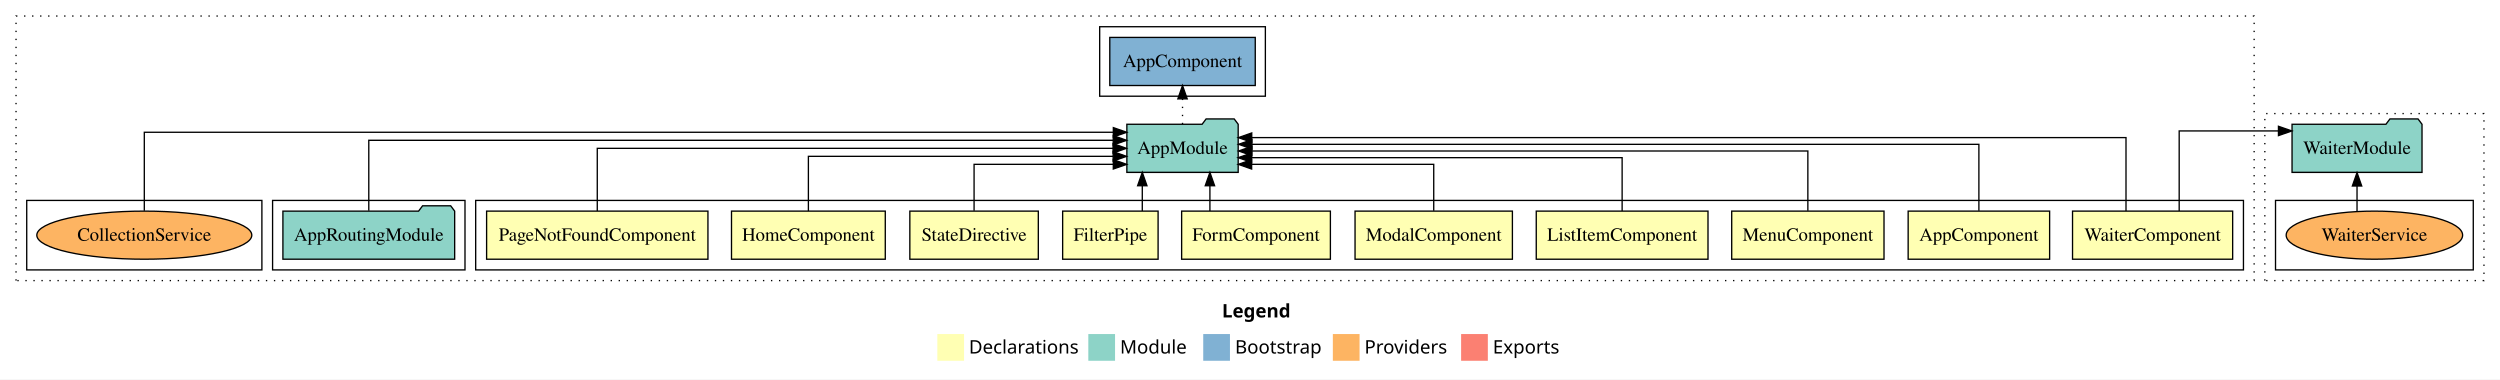
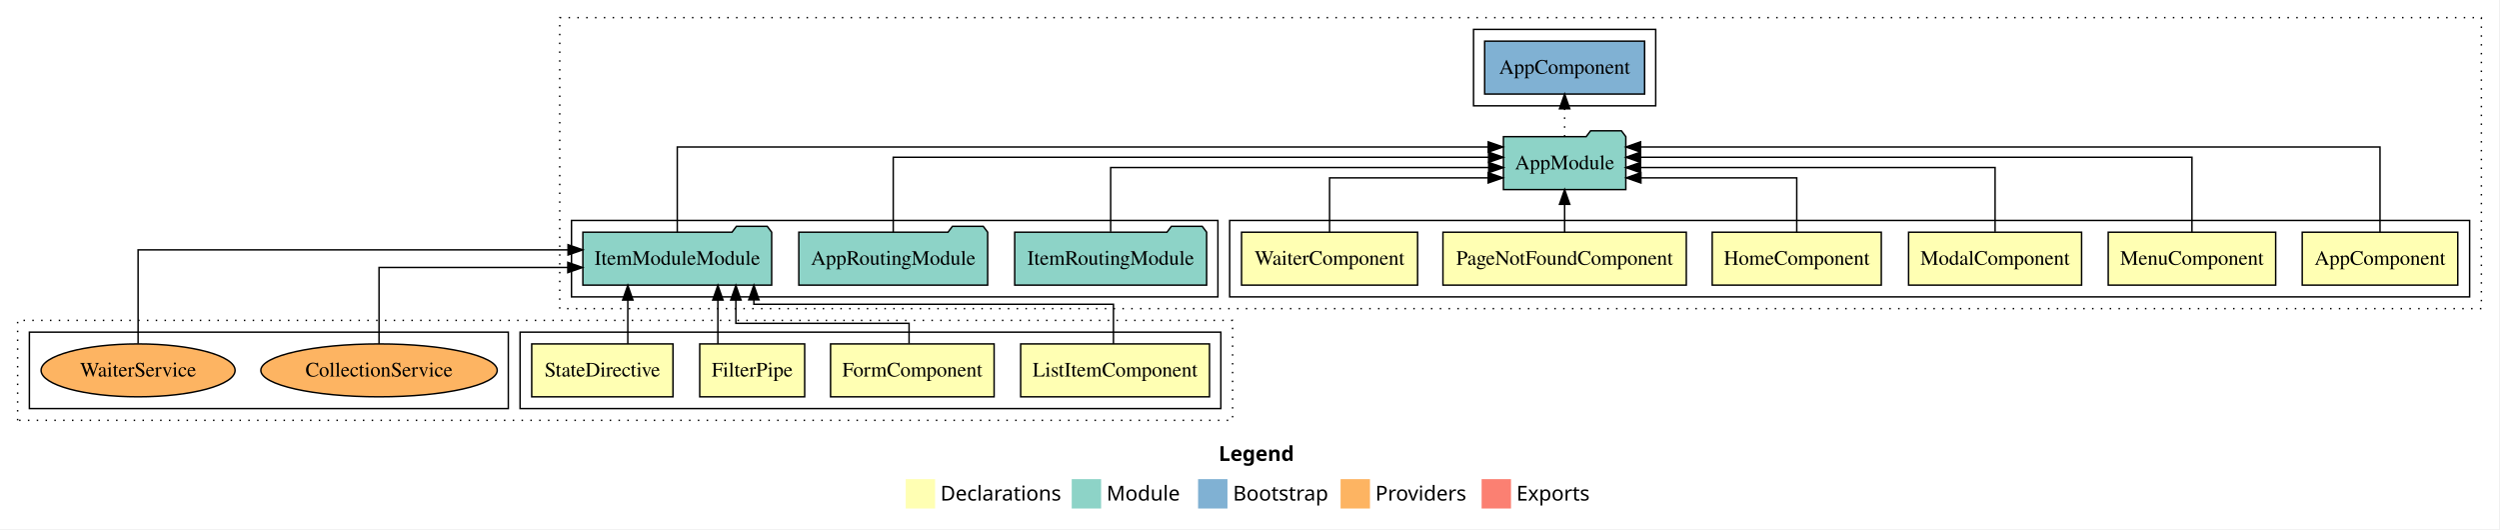
- <svg xmlns="http://www.w3.org/2000/svg" width="1871pt" height="284pt" viewBox="0.00 0.00 1871.00 284.00">
-   <g id="graph0" class="graph" transform="scale(1 1) rotate(0) translate(4 280)">
-     <polygon fill="#ffffff" stroke="transparent" points="-4,4 -4,-280 1867,-280 1867,4 -4,4" />
-     <text text-anchor="start" x="910.509" y="-42.4" font-family="sans-serif" font-weight="bold" font-size="14.00" fill="#000000">Legend</text>
-     <polygon fill="#ffffb3" stroke="transparent" points="697.5,-10 697.5,-30 717.5,-30 717.5,-10 697.5,-10" />
-     <text text-anchor="start" x="721.129" y="-15.4" font-family="sans-serif" font-size="14.00" fill="#000000">  Declarations</text>
-     <polygon fill="#8dd3c7" stroke="transparent" points="810.5,-10 810.5,-30 830.5,-30 830.5,-10 810.5,-10" />
-     <text text-anchor="start" x="834.225" y="-15.4" font-family="sans-serif" font-size="14.00" fill="#000000">  Module</text>
-     <polygon fill="#80b1d3" stroke="transparent" points="896.5,-10 896.5,-30 916.5,-30 916.5,-10 896.5,-10" />
-     <text text-anchor="start" x="920.281" y="-15.4" font-family="sans-serif" font-size="14.00" fill="#000000">  Bootstrap</text>
-     <polygon fill="#fdb462" stroke="transparent" points="993.5,-10 993.5,-30 1013.5,-30 1013.5,-10 993.5,-10" />
-     <text text-anchor="start" x="1017.173" y="-15.4" font-family="sans-serif" font-size="14.00" fill="#000000">  Providers</text>
-     <polygon fill="#fb8072" stroke="transparent" points="1089.5,-10 1089.5,-30 1109.5,-30 1109.5,-10 1089.5,-10" />
-     <text text-anchor="start" x="1113.226" y="-15.4" font-family="sans-serif" font-size="14.00" fill="#000000">  Exports</text>
+ <svg xmlns="http://www.w3.org/2000/svg" width="1701pt" height="360pt" viewBox="0.00 0.00 1701.00 360.00">
+   <g id="graph0" class="graph" transform="scale(1 1) rotate(0) translate(4 356)">
+     <polygon fill="#ffffff" stroke="transparent" points="-4,4 -4,-356 1697,-356 1697,4 -4,4" />
+     <text text-anchor="start" x="825.509" y="-42.4" font-family="sans-serif" font-weight="bold" font-size="14.00" fill="#000000">Legend</text>
+     <polygon fill="#ffffb3" stroke="transparent" points="612.5,-10 612.5,-30 632.5,-30 632.5,-10 612.5,-10" />
+     <text text-anchor="start" x="636.129" y="-15.4" font-family="sans-serif" font-size="14.00" fill="#000000">  Declarations</text>
+     <polygon fill="#8dd3c7" stroke="transparent" points="725.5,-10 725.5,-30 745.5,-30 745.5,-10 725.5,-10" />
+     <text text-anchor="start" x="749.225" y="-15.4" font-family="sans-serif" font-size="14.00" fill="#000000">  Module</text>
+     <polygon fill="#80b1d3" stroke="transparent" points="811.5,-10 811.5,-30 831.5,-30 831.5,-10 811.5,-10" />
+     <text text-anchor="start" x="835.281" y="-15.4" font-family="sans-serif" font-size="14.00" fill="#000000">  Bootstrap</text>
+     <polygon fill="#fdb462" stroke="transparent" points="908.5,-10 908.5,-30 928.5,-30 928.5,-10 908.5,-10" />
+     <text text-anchor="start" x="932.173" y="-15.4" font-family="sans-serif" font-size="14.00" fill="#000000">  Providers</text>
+     <polygon fill="#fb8072" stroke="transparent" points="1004.5,-10 1004.5,-30 1024.5,-30 1024.5,-10 1004.5,-10" />
+     <text text-anchor="start" x="1028.226" y="-15.4" font-family="sans-serif" font-size="14.00" fill="#000000">  Exports</text>
    <g id="clust1" class="cluster">
-       <polygon fill="none" stroke="#000000" stroke-dasharray="1,5" points="8,-70 8,-268 1683,-268 1683,-70 8,-70" />
+       <polygon fill="none" stroke="#000000" stroke-dasharray="1,5" points="377,-146 377,-344 1685,-344 1685,-146 377,-146" />
    </g>
    <g id="clust2" class="cluster">
-       <polygon fill="none" stroke="#000000" points="352,-78 352,-130 1675,-130 1675,-78 352,-78" />
+       <polygon fill="none" stroke="#000000" points="833,-154 833,-206 1677,-206 1677,-154 833,-154" />
    </g>
-     <g id="clust13" class="cluster">
-       <polygon fill="none" stroke="#000000" points="200,-78 200,-130 344,-130 344,-78 200,-78" />
+     <g id="clust9" class="cluster">
+       <polygon fill="none" stroke="#000000" points="385,-154 385,-206 825,-206 825,-154 385,-154" />
    </g>
-     <g id="clust15" class="cluster">
-       <polygon fill="none" stroke="#000000" points="819,-208 819,-260 943,-260 943,-208 819,-208" />
+     <g id="clust11" class="cluster">
+       <polygon fill="none" stroke="#000000" points="999,-284 999,-336 1123,-336 1123,-284 999,-284" />
    </g>
-     <g id="clust16" class="cluster">
-       <polygon fill="none" stroke="#000000" points="16,-78 16,-130 192,-130 192,-78 16,-78" />
+     <g id="clust19" class="cluster">
+       <polygon fill="none" stroke="#000000" stroke-dasharray="1,5" points="8,-70 8,-138 835,-138 835,-70 8,-70" />
    </g>
-     <g id="clust23" class="cluster">
-       <polygon fill="none" stroke="#000000" stroke-dasharray="1,5" points="1691,-70 1691,-195 1855,-195 1855,-70 1691,-70" />
+     <g id="clust20" class="cluster">
+       <polygon fill="none" stroke="#000000" points="350,-78 350,-130 827,-130 827,-78 350,-78" />
    </g>
-     <g id="clust29" class="cluster">
-       <polygon fill="none" stroke="#000000" points="1699,-78 1699,-130 1847,-130 1847,-78 1699,-78" />
+     <g id="clust28" class="cluster">
+       <polygon fill="none" stroke="#000000" points="16,-78 16,-130 342,-130 342,-78 16,-78" />
    </g>
    <g id="node1" class="node">
-       <polygon fill="#ffffb3" stroke="#000000" points="1529.94,-122 1424.06,-122 1424.06,-86 1529.94,-86 1529.94,-122" />
-       <text text-anchor="middle" x="1477" y="-99.8" font-family="Times,serif" font-size="14.00" fill="#000000">AppComponent</text>
+       <polygon fill="#ffffb3" stroke="#000000" points="1668.94,-198 1563.06,-198 1563.06,-162 1668.94,-162 1668.94,-198" />
+       <text text-anchor="middle" x="1616" y="-175.8" font-family="Times,serif" font-size="14.00" fill="#000000">AppComponent</text>
+     </g>
+     <g id="node7" class="node">
+       <polygon fill="#8dd3c7" stroke="#000000" points="1102.657,-263 1099.657,-267 1078.657,-267 1075.657,-263 1019.343,-263 1019.343,-227 1102.657,-227 1102.657,-263" />
+       <text text-anchor="middle" x="1061" y="-240.8" font-family="Times,serif" font-size="14.00" fill="#000000">AppModule</text>
+     </g>
+     <g id="edge1" class="edge">
+       <path fill="none" stroke="#000000" d="M1616,-198.011C1616,-220.485 1616,-256 1616,-256 1616,-256 1112.715,-256 1112.715,-256" />
+       <polygon fill="#000000" stroke="#000000" points="1112.715,-252.5 1102.715,-256 1112.715,-259.5 1112.715,-252.5" />
+     </g>
+     <g id="node2" class="node">
+       <polygon fill="#ffffb3" stroke="#000000" points="1544.992,-198 1431.008,-198 1431.008,-162 1544.992,-162 1544.992,-198" />
+       <text text-anchor="middle" x="1488" y="-175.8" font-family="Times,serif" font-size="14.00" fill="#000000">MenuComponent</text>
+     </g>
+     <g id="edge2" class="edge">
+       <path fill="none" stroke="#000000" d="M1488,-198.129C1488,-218.572 1488,-249 1488,-249 1488,-249 1112.72,-249 1112.72,-249" />
+       <polygon fill="#000000" stroke="#000000" points="1112.72,-245.5 1102.72,-249 1112.72,-252.5 1112.72,-245.5" />
+     </g>
+     <g id="node3" class="node">
+       <polygon fill="#ffffb3" stroke="#000000" points="1412.882,-198 1295.118,-198 1295.118,-162 1412.882,-162 1412.882,-198" />
+       <text text-anchor="middle" x="1354" y="-175.8" font-family="Times,serif" font-size="14.00" fill="#000000">ModalComponent</text>
+     </g>
+     <g id="edge3" class="edge">
+       <path fill="none" stroke="#000000" d="M1354,-198.267C1354,-216.555 1354,-242 1354,-242 1354,-242 1112.669,-242 1112.669,-242" />
+       <polygon fill="#000000" stroke="#000000" points="1112.669,-238.5 1102.669,-242 1112.669,-245.5 1112.669,-238.5" />
+     </g>
+     <g id="node4" class="node">
+       <polygon fill="#ffffb3" stroke="#000000" points="1276.545,-198 1161.455,-198 1161.455,-162 1276.545,-162 1276.545,-198" />
+       <text text-anchor="middle" x="1219" y="-175.8" font-family="Times,serif" font-size="14.00" fill="#000000">HomeComponent</text>
+     </g>
+     <g id="edge4" class="edge">
+       <path fill="none" stroke="#000000" d="M1219,-198.009C1219,-214.049 1219,-235 1219,-235 1219,-235 1112.926,-235 1112.926,-235" />
+       <polygon fill="#000000" stroke="#000000" points="1112.926,-231.5 1102.926,-235 1112.926,-238.5 1112.926,-231.5" />
+     </g>
+     <g id="node5" class="node">
+       <polygon fill="#ffffb3" stroke="#000000" points="1143.824,-198 978.176,-198 978.176,-162 1143.824,-162 1143.824,-198" />
+       <text text-anchor="middle" x="1061" y="-175.8" font-family="Times,serif" font-size="14.00" fill="#000000">PageNotFoundComponent</text>
+     </g>
+     <g id="edge5" class="edge">
+       <path fill="none" stroke="#000000" d="M1061,-198.106C1061,-198.106 1061,-216.991 1061,-216.991" />
+       <polygon fill="#000000" stroke="#000000" points="1057.5,-216.991 1061,-226.991 1064.5,-216.991 1057.5,-216.991" />
+     </g>
+     <g id="node6" class="node">
+       <polygon fill="#ffffb3" stroke="#000000" points="960.919,-198 841.081,-198 841.081,-162 960.919,-162 960.919,-198" />
+       <text text-anchor="middle" x="901" y="-175.8" font-family="Times,serif" font-size="14.00" fill="#000000">WaiterComponent</text>
+     </g>
+     <g id="edge6" class="edge">
+       <path fill="none" stroke="#000000" d="M901,-198.009C901,-214.049 901,-235 901,-235 901,-235 1008.962,-235 1008.962,-235" />
+       <polygon fill="#000000" stroke="#000000" points="1008.962,-238.5 1018.962,-235 1008.962,-231.5 1008.962,-238.5" />
    </g>
    <g id="node11" class="node">
-       <polygon fill="#8dd3c7" stroke="#000000" points="922.657,-187 919.657,-191 898.657,-191 895.657,-187 839.343,-187 839.343,-151 922.657,-151 922.657,-187" />
-       <text text-anchor="middle" x="881" y="-164.8" font-family="Times,serif" font-size="14.00" fill="#000000">AppModule</text>
+       <polygon fill="#80b1d3" stroke="#000000" points="1115.439,-328 1006.561,-328 1006.561,-292 1115.439,-292 1115.439,-328" />
+       <text text-anchor="middle" x="1061" y="-305.8" font-family="Times,serif" font-size="14.00" fill="#000000">AppComponent </text>
    </g>
-     <g id="edge1" class="edge">
-       <path fill="none" stroke="#000000" d="M1477,-122.223C1477,-142.365 1477,-172 1477,-172 1477,-172 932.91,-172 932.91,-172" />
-       <polygon fill="#000000" stroke="#000000" points="932.91,-168.5 922.91,-172 932.909,-175.5 932.91,-168.5" />
+     <g id="edge10" class="edge">
+       <path fill="none" stroke="#000000" stroke-dasharray="1,5" d="M1061,-263.106C1061,-263.106 1061,-281.991 1061,-281.991" />
+       <polygon fill="#000000" stroke="#000000" points="1057.5,-281.991 1061,-291.991 1064.5,-281.991 1057.5,-281.991" />
    </g>
-     <g id="node2" class="node">
-       <polygon fill="#ffffb3" stroke="#000000" points="1405.992,-122 1292.008,-122 1292.008,-86 1405.992,-86 1405.992,-122" />
-       <text text-anchor="middle" x="1349" y="-99.8" font-family="Times,serif" font-size="14.00" fill="#000000">MenuComponent</text>
-     </g>
-     <g id="edge2" class="edge">
-       <path fill="none" stroke="#000000" d="M1349,-122.222C1349,-140.828 1349,-167 1349,-167 1349,-167 932.944,-167 932.944,-167" />
-       <polygon fill="#000000" stroke="#000000" points="932.944,-163.5 922.944,-167 932.944,-170.5 932.944,-163.5" />
-     </g>
-     <g id="node3" class="node">
-       <polygon fill="#ffffb3" stroke="#000000" points="1274.267,-122 1145.733,-122 1145.733,-86 1274.267,-86 1274.267,-122" />
-       <text text-anchor="middle" x="1210" y="-99.8" font-family="Times,serif" font-size="14.00" fill="#000000">ListItemComponent</text>
-     </g>
-     <g id="edge3" class="edge">
-       <path fill="none" stroke="#000000" d="M1210,-122.034C1210,-139.06 1210,-162 1210,-162 1210,-162 932.668,-162 932.668,-162" />
-       <polygon fill="#000000" stroke="#000000" points="932.668,-158.5 922.668,-162 932.668,-165.5 932.668,-158.5" />
-     </g>
-     <g id="node4" class="node">
-       <polygon fill="#ffffb3" stroke="#000000" points="1127.882,-122 1010.118,-122 1010.118,-86 1127.882,-86 1127.882,-122" />
-       <text text-anchor="middle" x="1069" y="-99.8" font-family="Times,serif" font-size="14.00" fill="#000000">ModalComponent</text>
-     </g>
-     <g id="edge4" class="edge">
-       <path fill="none" stroke="#000000" d="M1069,-122.24C1069,-137.571 1069,-157 1069,-157 1069,-157 932.723,-157 932.723,-157" />
-       <polygon fill="#000000" stroke="#000000" points="932.723,-153.5 922.723,-157 932.723,-160.5 932.723,-153.5" />
-     </g>
-     <g id="node5" class="node">
-       <polygon fill="#ffffb3" stroke="#000000" points="991.667,-122 880.333,-122 880.333,-86 991.667,-86 991.667,-122" />
-       <text text-anchor="middle" x="936" y="-99.8" font-family="Times,serif" font-size="14.00" fill="#000000">FormComponent</text>
-     </g>
-     <g id="edge5" class="edge">
-       <path fill="none" stroke="#000000" d="M901.498,-122.106C901.498,-122.106 901.498,-140.991 901.498,-140.991" />
-       <polygon fill="#000000" stroke="#000000" points="897.998,-140.991 901.498,-150.991 904.998,-140.991 897.998,-140.991" />
-     </g>
-     <g id="node6" class="node">
-       <polygon fill="#ffffb3" stroke="#000000" points="862.718,-122 791.282,-122 791.282,-86 862.718,-86 862.718,-122" />
-       <text text-anchor="middle" x="827" y="-99.8" font-family="Times,serif" font-size="14.00" fill="#000000">FilterPipe</text>
-     </g>
-     <g id="edge6" class="edge">
-       <path fill="none" stroke="#000000" d="M850.89,-122.106C850.89,-122.106 850.89,-140.991 850.89,-140.991" />
-       <polygon fill="#000000" stroke="#000000" points="847.39,-140.991 850.89,-150.991 854.39,-140.991 847.39,-140.991" />
-     </g>
-     <g id="node7" class="node">
-       <polygon fill="#ffffb3" stroke="#000000" points="773.076,-122 676.924,-122 676.924,-86 773.076,-86 773.076,-122" />
-       <text text-anchor="middle" x="725" y="-99.8" font-family="Times,serif" font-size="14.00" fill="#000000">StateDirective</text>
+     <g id="node8" class="node">
+       <polygon fill="#8dd3c7" stroke="#000000" points="817.324,-198 814.324,-202 793.324,-202 790.324,-198 686.676,-198 686.676,-162 817.324,-162 817.324,-198" />
+       <text text-anchor="middle" x="752" y="-175.8" font-family="Times,serif" font-size="14.00" fill="#000000">ItemRoutingModule</text>
    </g>
    <g id="edge7" class="edge">
-       <path fill="none" stroke="#000000" d="M725,-122.24C725,-137.571 725,-157 725,-157 725,-157 829.195,-157 829.195,-157" />
-       <polygon fill="#000000" stroke="#000000" points="829.195,-160.5 839.195,-157 829.195,-153.5 829.195,-160.5" />
+       <path fill="none" stroke="#000000" d="M752,-198.267C752,-216.555 752,-242 752,-242 752,-242 1009.327,-242 1009.327,-242" />
+       <polygon fill="#000000" stroke="#000000" points="1009.327,-245.5 1019.327,-242 1009.327,-238.5 1009.327,-245.5" />
    </g>
-     <g id="node8" class="node">
-       <polygon fill="#ffffb3" stroke="#000000" points="658.545,-122 543.455,-122 543.455,-86 658.545,-86 658.545,-122" />
-       <text text-anchor="middle" x="601" y="-99.8" font-family="Times,serif" font-size="14.00" fill="#000000">HomeComponent</text>
+     <g id="node9" class="node">
+       <polygon fill="#8dd3c7" stroke="#000000" points="668.274,-198 665.274,-202 644.274,-202 641.274,-198 539.726,-198 539.726,-162 668.274,-162 668.274,-198" />
+       <text text-anchor="middle" x="604" y="-175.8" font-family="Times,serif" font-size="14.00" fill="#000000">AppRoutingModule</text>
    </g>
    <g id="edge8" class="edge">
-       <path fill="none" stroke="#000000" d="M601,-122.022C601,-139.373 601,-163 601,-163 601,-163 829.081,-163 829.081,-163" />
-       <polygon fill="#000000" stroke="#000000" points="829.081,-166.5 839.081,-163 829.081,-159.5 829.081,-166.5" />
+       <path fill="none" stroke="#000000" d="M604,-198.129C604,-218.572 604,-249 604,-249 604,-249 1009.233,-249 1009.233,-249" />
+       <polygon fill="#000000" stroke="#000000" points="1009.233,-252.5 1019.233,-249 1009.233,-245.5 1009.233,-252.5" />
    </g>
-     <g id="node9" class="node">
-       <polygon fill="#ffffb3" stroke="#000000" points="525.824,-122 360.176,-122 360.176,-86 525.824,-86 525.824,-122" />
-       <text text-anchor="middle" x="443" y="-99.8" font-family="Times,serif" font-size="14.00" fill="#000000">PageNotFoundComponent</text>
+     <g id="node10" class="node">
+       <polygon fill="#8dd3c7" stroke="#000000" points="521.256,-198 518.256,-202 497.256,-202 494.256,-198 392.744,-198 392.744,-162 521.256,-162 521.256,-198" />
+       <text text-anchor="middle" x="457" y="-175.8" font-family="Times,serif" font-size="14.00" fill="#000000">ItemModuleModule</text>
    </g>
    <g id="edge9" class="edge">
-       <path fill="none" stroke="#000000" d="M443,-122.106C443,-141.339 443,-169 443,-169 443,-169 829.003,-169 829.003,-169" />
-       <polygon fill="#000000" stroke="#000000" points="829.003,-172.5 839.003,-169 829.003,-165.5 829.003,-172.5" />
+       <path fill="none" stroke="#000000" d="M457,-198.011C457,-220.485 457,-256 457,-256 457,-256 1009.007,-256 1009.007,-256" />
+       <polygon fill="#000000" stroke="#000000" points="1009.008,-259.5 1019.007,-256 1009.007,-252.5 1009.008,-259.5" />
    </g>
-     <g id="node10" class="node">
-       <polygon fill="#ffffb3" stroke="#000000" points="1666.919,-122 1547.081,-122 1547.081,-86 1666.919,-86 1666.919,-122" />
-       <text text-anchor="middle" x="1607" y="-99.8" font-family="Times,serif" font-size="14.00" fill="#000000">WaiterComponent</text>
+     <g id="node12" class="node">
+       <polygon fill="#ffffb3" stroke="#000000" points="819.267,-122 690.733,-122 690.733,-86 819.267,-86 819.267,-122" />
+       <text text-anchor="middle" x="755" y="-99.8" font-family="Times,serif" font-size="14.00" fill="#000000">ListItemComponent</text>
    </g>
-     <g id="edge10" class="edge">
-       <path fill="none" stroke="#000000" d="M1587.097,-122.045C1587.097,-143.662 1587.097,-177 1587.097,-177 1587.097,-177 932.794,-177 932.794,-177" />
-       <polygon fill="#000000" stroke="#000000" points="932.794,-173.5 922.794,-177 932.794,-180.5 932.794,-173.5" />
+     <g id="edge11" class="edge">
+       <path fill="none" stroke="#000000" d="M753.889,-122.044C753.889,-134.563 753.889,-149 753.889,-149 753.889,-149 509.131,-149 509.131,-149 509.131,-149 509.131,-151.967 509.131,-151.967" />
+       <polygon fill="#000000" stroke="#000000" points="505.631,-151.967 509.131,-161.967 512.631,-151.967 505.631,-151.967" />
+     </g>
+     <g id="node13" class="node">
+       <polygon fill="#ffffb3" stroke="#000000" points="672.667,-122 561.333,-122 561.333,-86 672.667,-86 672.667,-122" />
+       <text text-anchor="middle" x="617" y="-99.8" font-family="Times,serif" font-size="14.00" fill="#000000">FormComponent</text>
+     </g>
+     <g id="edge12" class="edge">
+       <path fill="none" stroke="#000000" d="M614.777,-122.243C614.777,-129.43 614.777,-136 614.777,-136 614.777,-136 496.885,-136 496.885,-136 496.885,-136 496.885,-151.85 496.885,-151.85" />
+       <polygon fill="#000000" stroke="#000000" points="493.385,-151.849 496.885,-161.85 500.385,-151.85 493.385,-151.849" />
+     </g>
+     <g id="node14" class="node">
+       <polygon fill="#ffffb3" stroke="#000000" points="543.718,-122 472.282,-122 472.282,-86 543.718,-86 543.718,-122" />
+       <text text-anchor="middle" x="508" y="-99.8" font-family="Times,serif" font-size="14.00" fill="#000000">FilterPipe</text>
+     </g>
+     <g id="edge13" class="edge">
+       <path fill="none" stroke="#000000" d="M484.638,-122.011C484.638,-122.011 484.638,-151.855 484.638,-151.855" />
+       <polygon fill="#000000" stroke="#000000" points="481.138,-151.855 484.638,-161.855 488.138,-151.855 481.138,-151.855" />
    </g>
    <g id="node15" class="node">
-       <polygon fill="#8dd3c7" stroke="#000000" points="1808.636,-187 1805.636,-191 1784.636,-191 1781.636,-187 1711.364,-187 1711.364,-151 1808.636,-151 1808.636,-187" />
-       <text text-anchor="middle" x="1760" y="-164.8" font-family="Times,serif" font-size="14.00" fill="#000000">WaiterModule</text>
+       <polygon fill="#ffffb3" stroke="#000000" points="454.076,-122 357.924,-122 357.924,-86 454.076,-86 454.076,-122" />
+       <text text-anchor="middle" x="406" y="-99.8" font-family="Times,serif" font-size="14.00" fill="#000000">StateDirective</text>
    </g>
    <g id="edge14" class="edge">
-       <path fill="none" stroke="#000000" d="M1626.903,-122.091C1626.903,-145.133 1626.903,-182 1626.903,-182 1626.903,-182 1701.195,-182 1701.195,-182" />
-       <polygon fill="#000000" stroke="#000000" points="1701.195,-185.5 1711.195,-182 1701.195,-178.5 1701.195,-185.5" />
-     </g>
-     <g id="node13" class="node">
-       <polygon fill="#80b1d3" stroke="#000000" points="935.439,-252 826.561,-252 826.561,-216 935.439,-216 935.439,-252" />
-       <text text-anchor="middle" x="881" y="-229.8" font-family="Times,serif" font-size="14.00" fill="#000000">AppComponent </text>
-     </g>
-     <g id="edge12" class="edge">
-       <path fill="none" stroke="#000000" stroke-dasharray="1,5" d="M881,-187.106C881,-187.106 881,-205.991 881,-205.991" />
-       <polygon fill="#000000" stroke="#000000" points="877.5,-205.991 881,-215.991 884.5,-205.991 877.5,-205.991" />
-     </g>
-     <g id="node12" class="node">
-       <polygon fill="#8dd3c7" stroke="#000000" points="336.274,-122 333.274,-126 312.274,-126 309.274,-122 207.726,-122 207.726,-86 336.274,-86 336.274,-122" />
-       <text text-anchor="middle" x="272" y="-99.8" font-family="Times,serif" font-size="14.00" fill="#000000">AppRoutingModule</text>
-     </g>
-     <g id="edge11" class="edge">
-       <path fill="none" stroke="#000000" d="M272,-122.284C272,-143.321 272,-175 272,-175 272,-175 829.141,-175 829.141,-175" />
-       <polygon fill="#000000" stroke="#000000" points="829.141,-178.5 839.141,-175 829.141,-171.5 829.141,-178.5" />
-     </g>
-     <g id="node14" class="node">
-       <ellipse fill="#fdb462" stroke="#000000" cx="104" cy="-104" rx="80.452" ry="18" />
-       <text text-anchor="middle" x="104" y="-99.8" font-family="Times,serif" font-size="14.00" fill="#000000">CollectionService</text>
-     </g>
-     <g id="edge13" class="edge">
-       <path fill="none" stroke="#000000" d="M104,-122.248C104,-145.018 104,-181 104,-181 104,-181 829.225,-181 829.225,-181" />
-       <polygon fill="#000000" stroke="#000000" points="829.225,-184.5 839.225,-181 829.225,-177.5 829.225,-184.5" />
+       <path fill="none" stroke="#000000" d="M423.33,-122.011C423.33,-122.011 423.33,-151.855 423.33,-151.855" />
+       <polygon fill="#000000" stroke="#000000" points="419.83,-151.855 423.33,-161.855 426.83,-151.855 419.83,-151.855" />
    </g>
    <g id="node16" class="node">
-       <ellipse fill="#fdb462" stroke="#000000" cx="1773" cy="-104" rx="66.026" ry="18" />
-       <text text-anchor="middle" x="1773" y="-99.8" font-family="Times,serif" font-size="14.00" fill="#000000">WaiterService</text>
+       <ellipse fill="#fdb462" stroke="#000000" cx="254" cy="-104" rx="80.452" ry="18" />
+       <text text-anchor="middle" x="254" y="-99.8" font-family="Times,serif" font-size="14.00" fill="#000000">CollectionService</text>
    </g>
    <g id="edge15" class="edge">
-       <path fill="none" stroke="#000000" d="M1760,-121.761C1760,-121.761 1760,-140.807 1760,-140.807" />
-       <polygon fill="#000000" stroke="#000000" points="1756.5,-140.807 1760,-150.807 1763.5,-140.808 1756.5,-140.807" />
+       <path fill="none" stroke="#000000" d="M254,-122.027C254,-142.767 254,-174 254,-174 254,-174 382.491,-174 382.491,-174" />
+       <polygon fill="#000000" stroke="#000000" points="382.491,-177.5 392.491,-174 382.491,-170.5 382.491,-177.5" />
+     </g>
+     <g id="node17" class="node">
+       <ellipse fill="#fdb462" stroke="#000000" cx="90" cy="-104" rx="66.026" ry="18" />
+       <text text-anchor="middle" x="90" y="-99.8" font-family="Times,serif" font-size="14.00" fill="#000000">WaiterService</text>
+     </g>
+     <g id="edge16" class="edge">
+       <path fill="none" stroke="#000000" d="M90,-122.198C90,-146.356 90,-186 90,-186 90,-186 382.654,-186 382.654,-186" />
+       <polygon fill="#000000" stroke="#000000" points="382.654,-189.5 392.654,-186 382.654,-182.5 382.654,-189.5" />
    </g>
  </g>
</svg>
